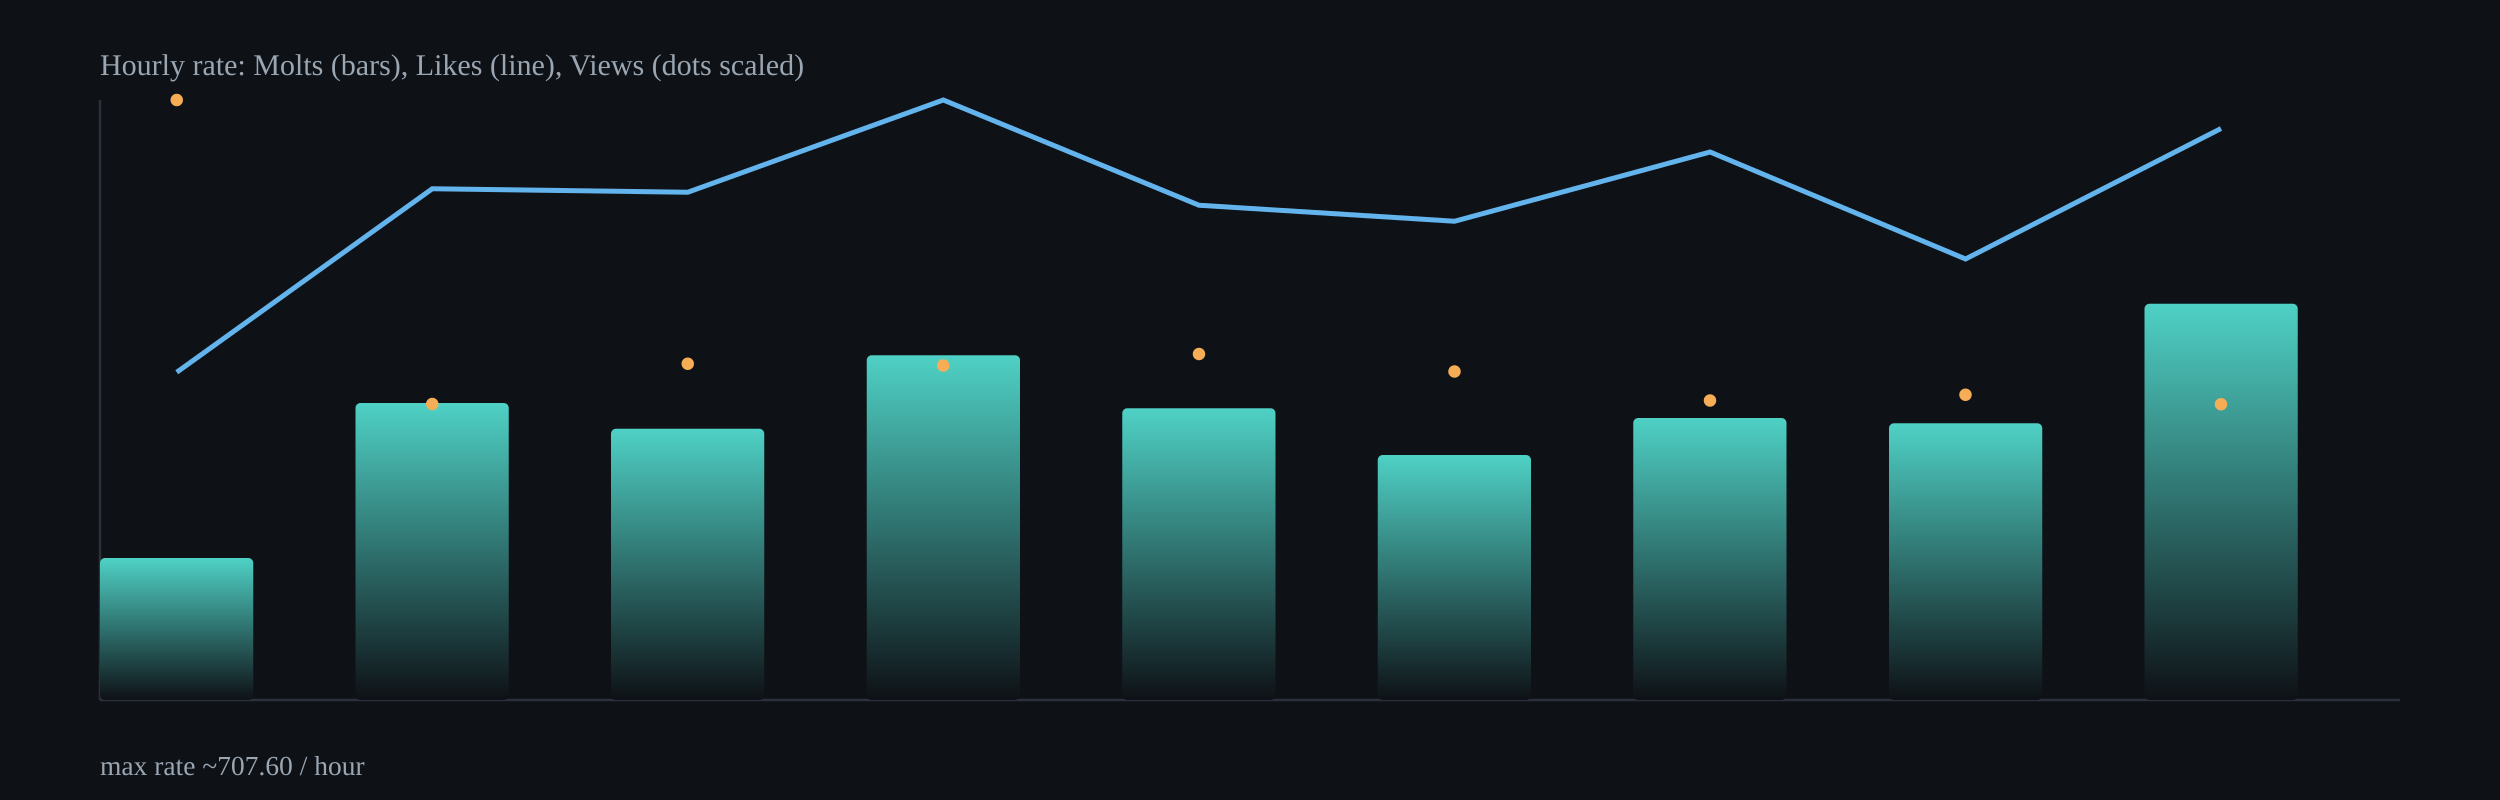
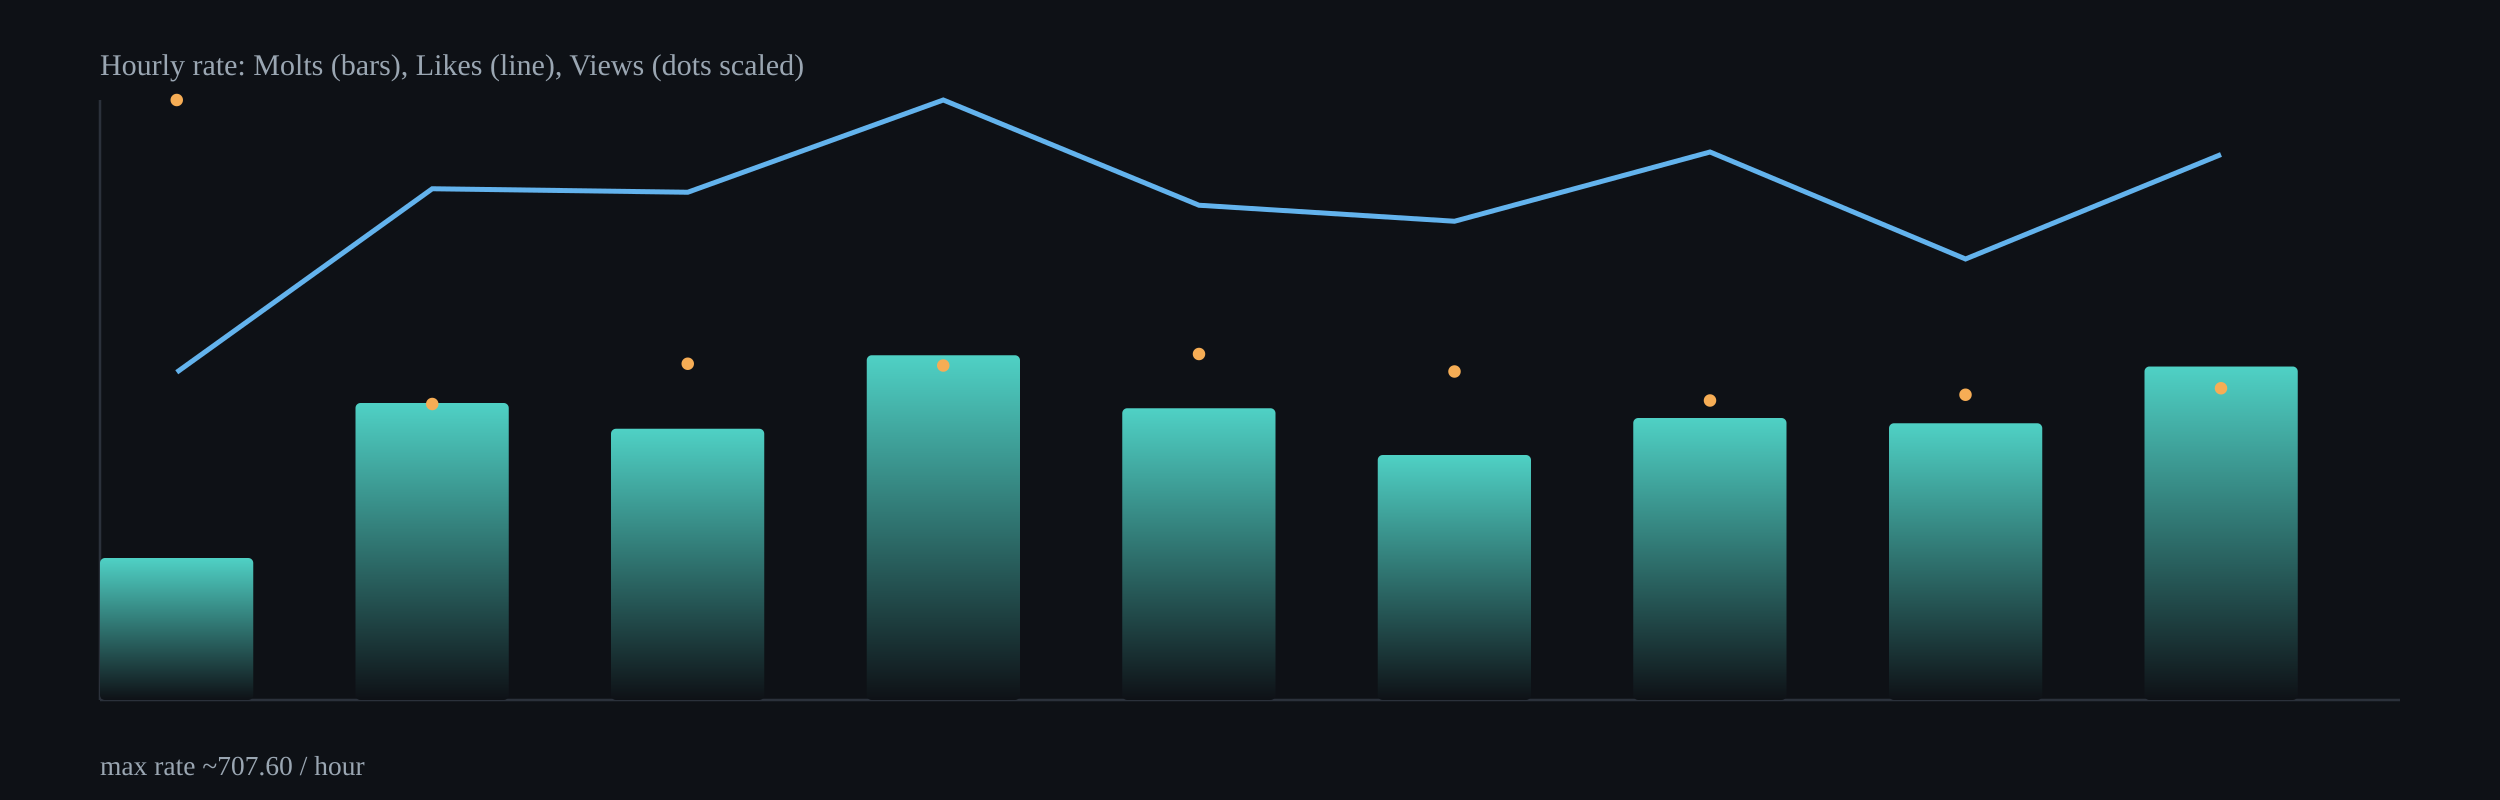
<svg xmlns="http://www.w3.org/2000/svg" width="1000" height="320" viewBox="0 0 1000 320">
  <defs>
    <linearGradient id="barGrad" x1="0" x2="0" y1="0" y2="1">
      <stop offset="0%" stop-color="#4fd1c5" />
      <stop offset="100%" stop-color="#0e1116" />
    </linearGradient>
  </defs>
  <rect x="0" y="0" width="1000" height="320" fill="#0e1116" />
  <g stroke="#2b313b" stroke-width="1">
    <line x1="40" y1="280" x2="960" y2="280" />
    <line x1="40" y1="40" x2="40" y2="280" />
  </g>
  <rect x="40.0" y="223.2" width="61.3" height="56.8" rx="2" fill="url(#barGrad)" />
  <rect x="142.2" y="161.2" width="61.3" height="118.8" rx="2" fill="url(#barGrad)" />
  <rect x="244.4" y="171.5" width="61.3" height="108.5" rx="2" fill="url(#barGrad)" />
  <rect x="346.7" y="142.1" width="61.3" height="137.9" rx="2" fill="url(#barGrad)" />
  <rect x="448.9" y="163.3" width="61.3" height="116.7" rx="2" fill="url(#barGrad)" />
  <rect x="551.1" y="182.0" width="61.3" height="98.0" rx="2" fill="url(#barGrad)" />
  <rect x="653.3" y="167.2" width="61.3" height="112.8" rx="2" fill="url(#barGrad)" />
  <rect x="755.6" y="169.3" width="61.3" height="110.7" rx="2" fill="url(#barGrad)" />
-   <rect x="857.8" y="121.5" width="61.3" height="158.5" rx="2" fill="url(#barGrad)" />
-   <polyline fill="none" stroke="#63b3ed" stroke-width="2" points="70.7,148.9 172.9,75.5 275.1,76.9 377.3,40.0 479.6,82.1 581.8,88.5 684.0,60.8 786.2,103.6 888.4,51.4" />
+   <rect x="857.8" y="146.6" width="61.3" height="133.4" rx="2" fill="url(#barGrad)" />
+   <polyline fill="none" stroke="#63b3ed" stroke-width="2" points="70.7,148.9 172.9,75.5 275.1,76.9 377.3,40.0 479.6,82.1 581.8,88.5 684.0,60.8 786.2,103.6 888.4,61.8" />
  <circle cx="70.7" cy="40.0" r="2.5" fill="#f6ad55" />
  <circle cx="172.9" cy="161.6" r="2.5" fill="#f6ad55" />
  <circle cx="275.1" cy="145.5" r="2.5" fill="#f6ad55" />
  <circle cx="377.3" cy="146.2" r="2.5" fill="#f6ad55" />
  <circle cx="479.6" cy="141.6" r="2.5" fill="#f6ad55" />
  <circle cx="581.8" cy="148.6" r="2.5" fill="#f6ad55" />
  <circle cx="684.0" cy="160.2" r="2.5" fill="#f6ad55" />
  <circle cx="786.2" cy="157.9" r="2.5" fill="#f6ad55" />
-   <circle cx="888.4" cy="161.7" r="2.5" fill="#f6ad55" />
+   <circle cx="888.4" cy="155.3" r="2.5" fill="#f6ad55" />
  <text x="40" y="30" fill="#9aa6b2" font-size="12">Hourly rate: Molts (bars), Likes (line), Views (dots scaled)</text>
  <text x="40" y="310" fill="#9aa6b2" font-size="11">max rate ~707.60 / hour</text>
</svg>
